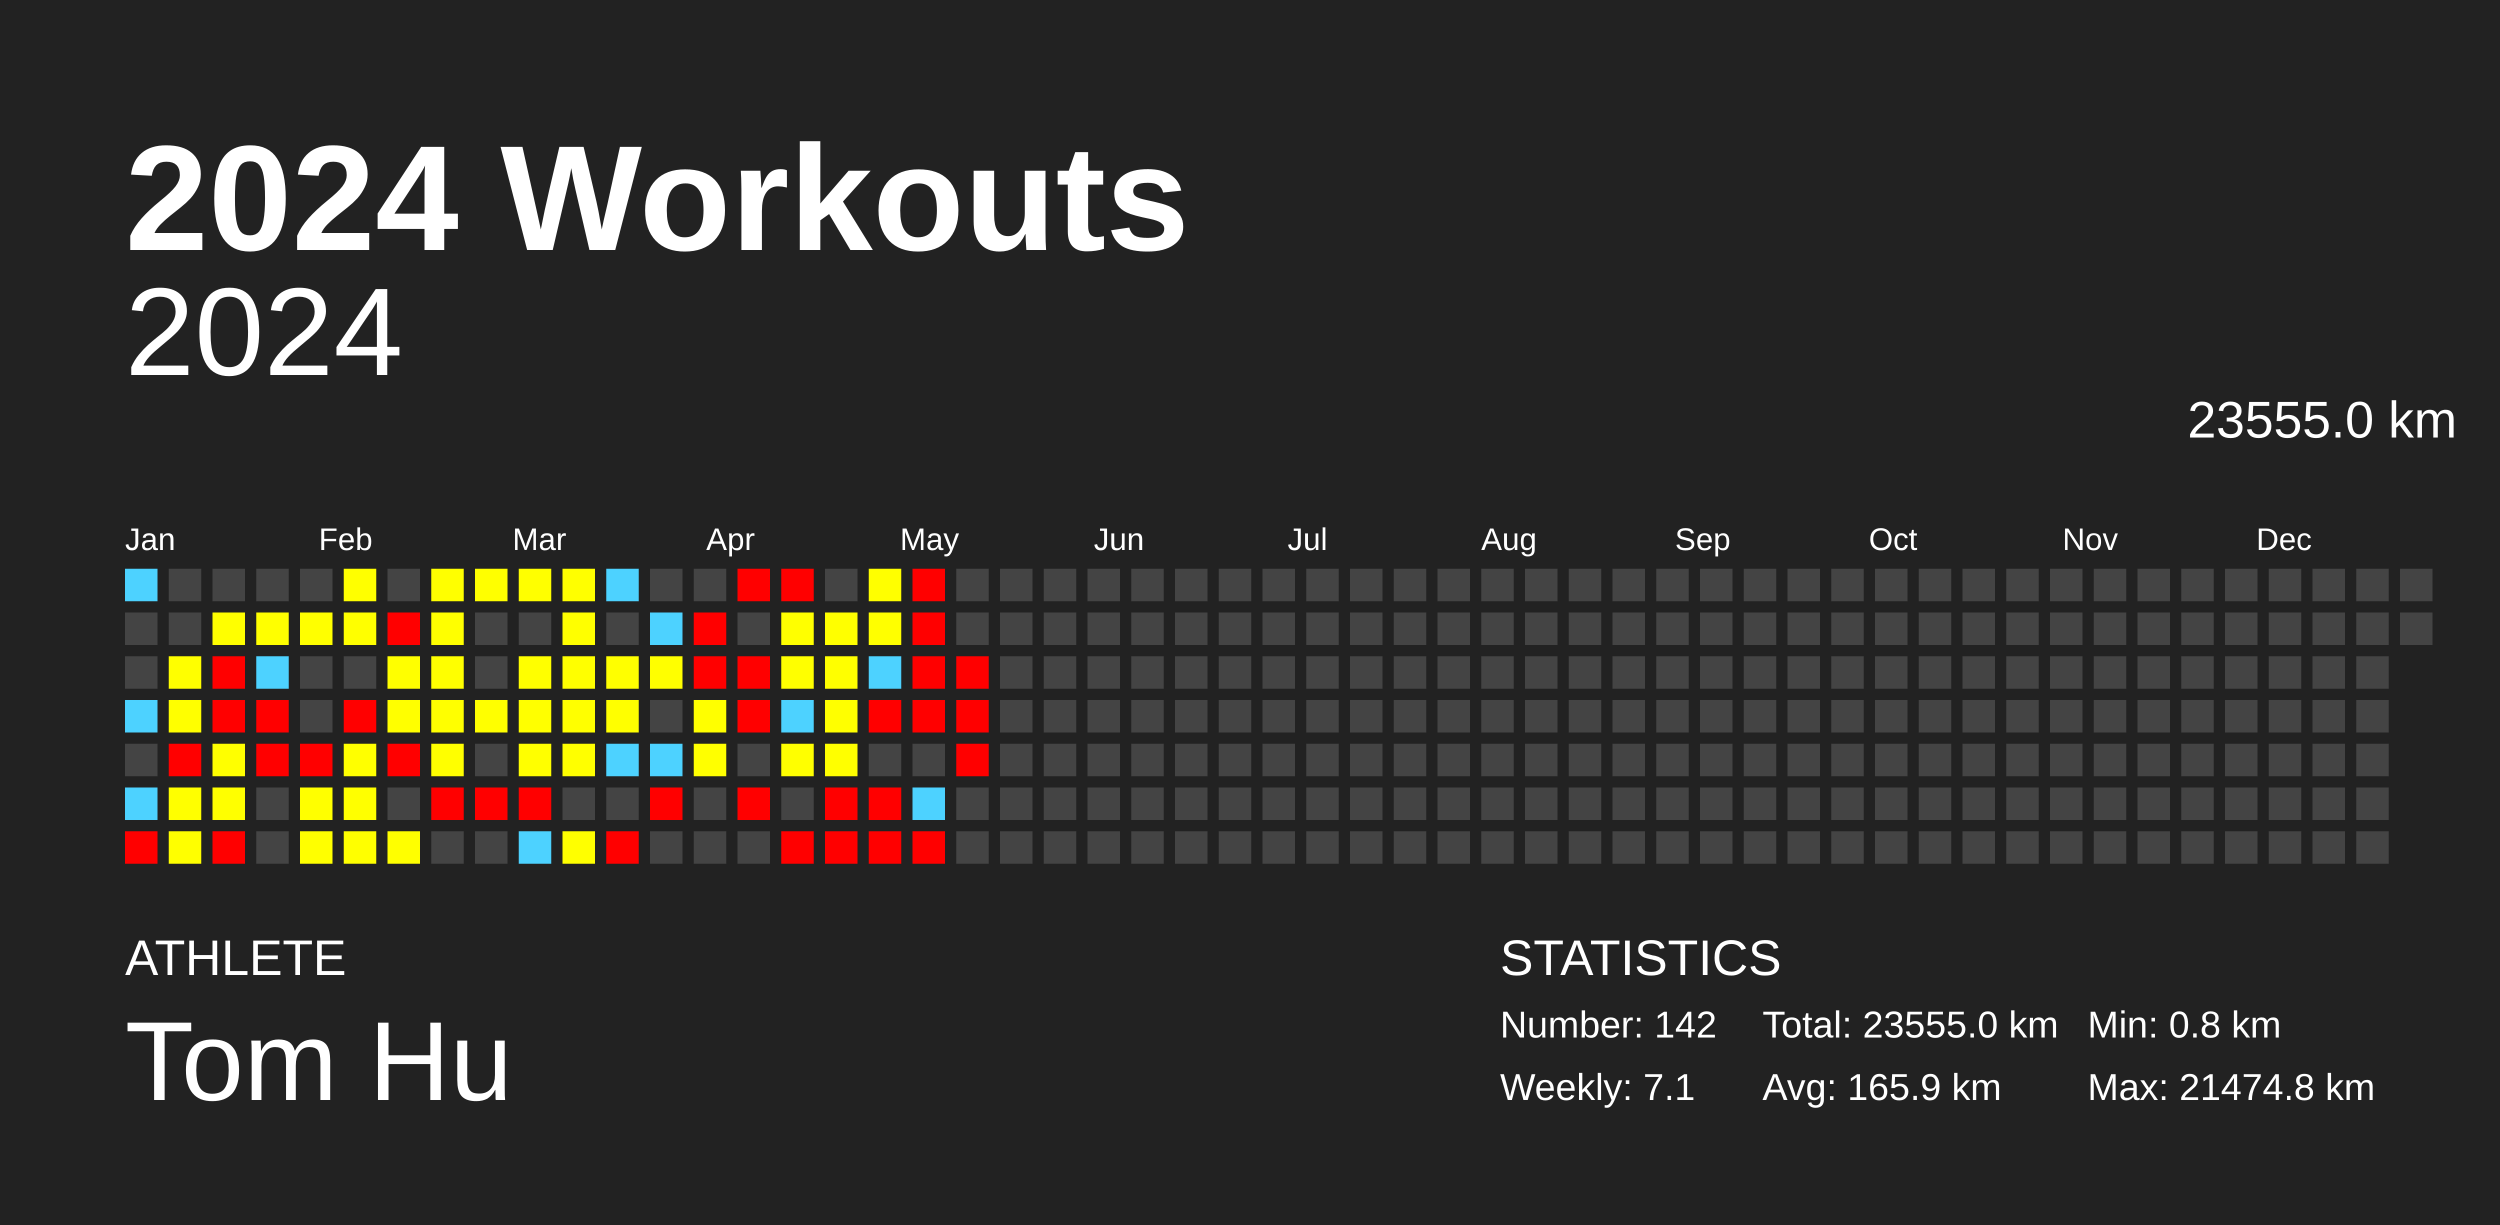
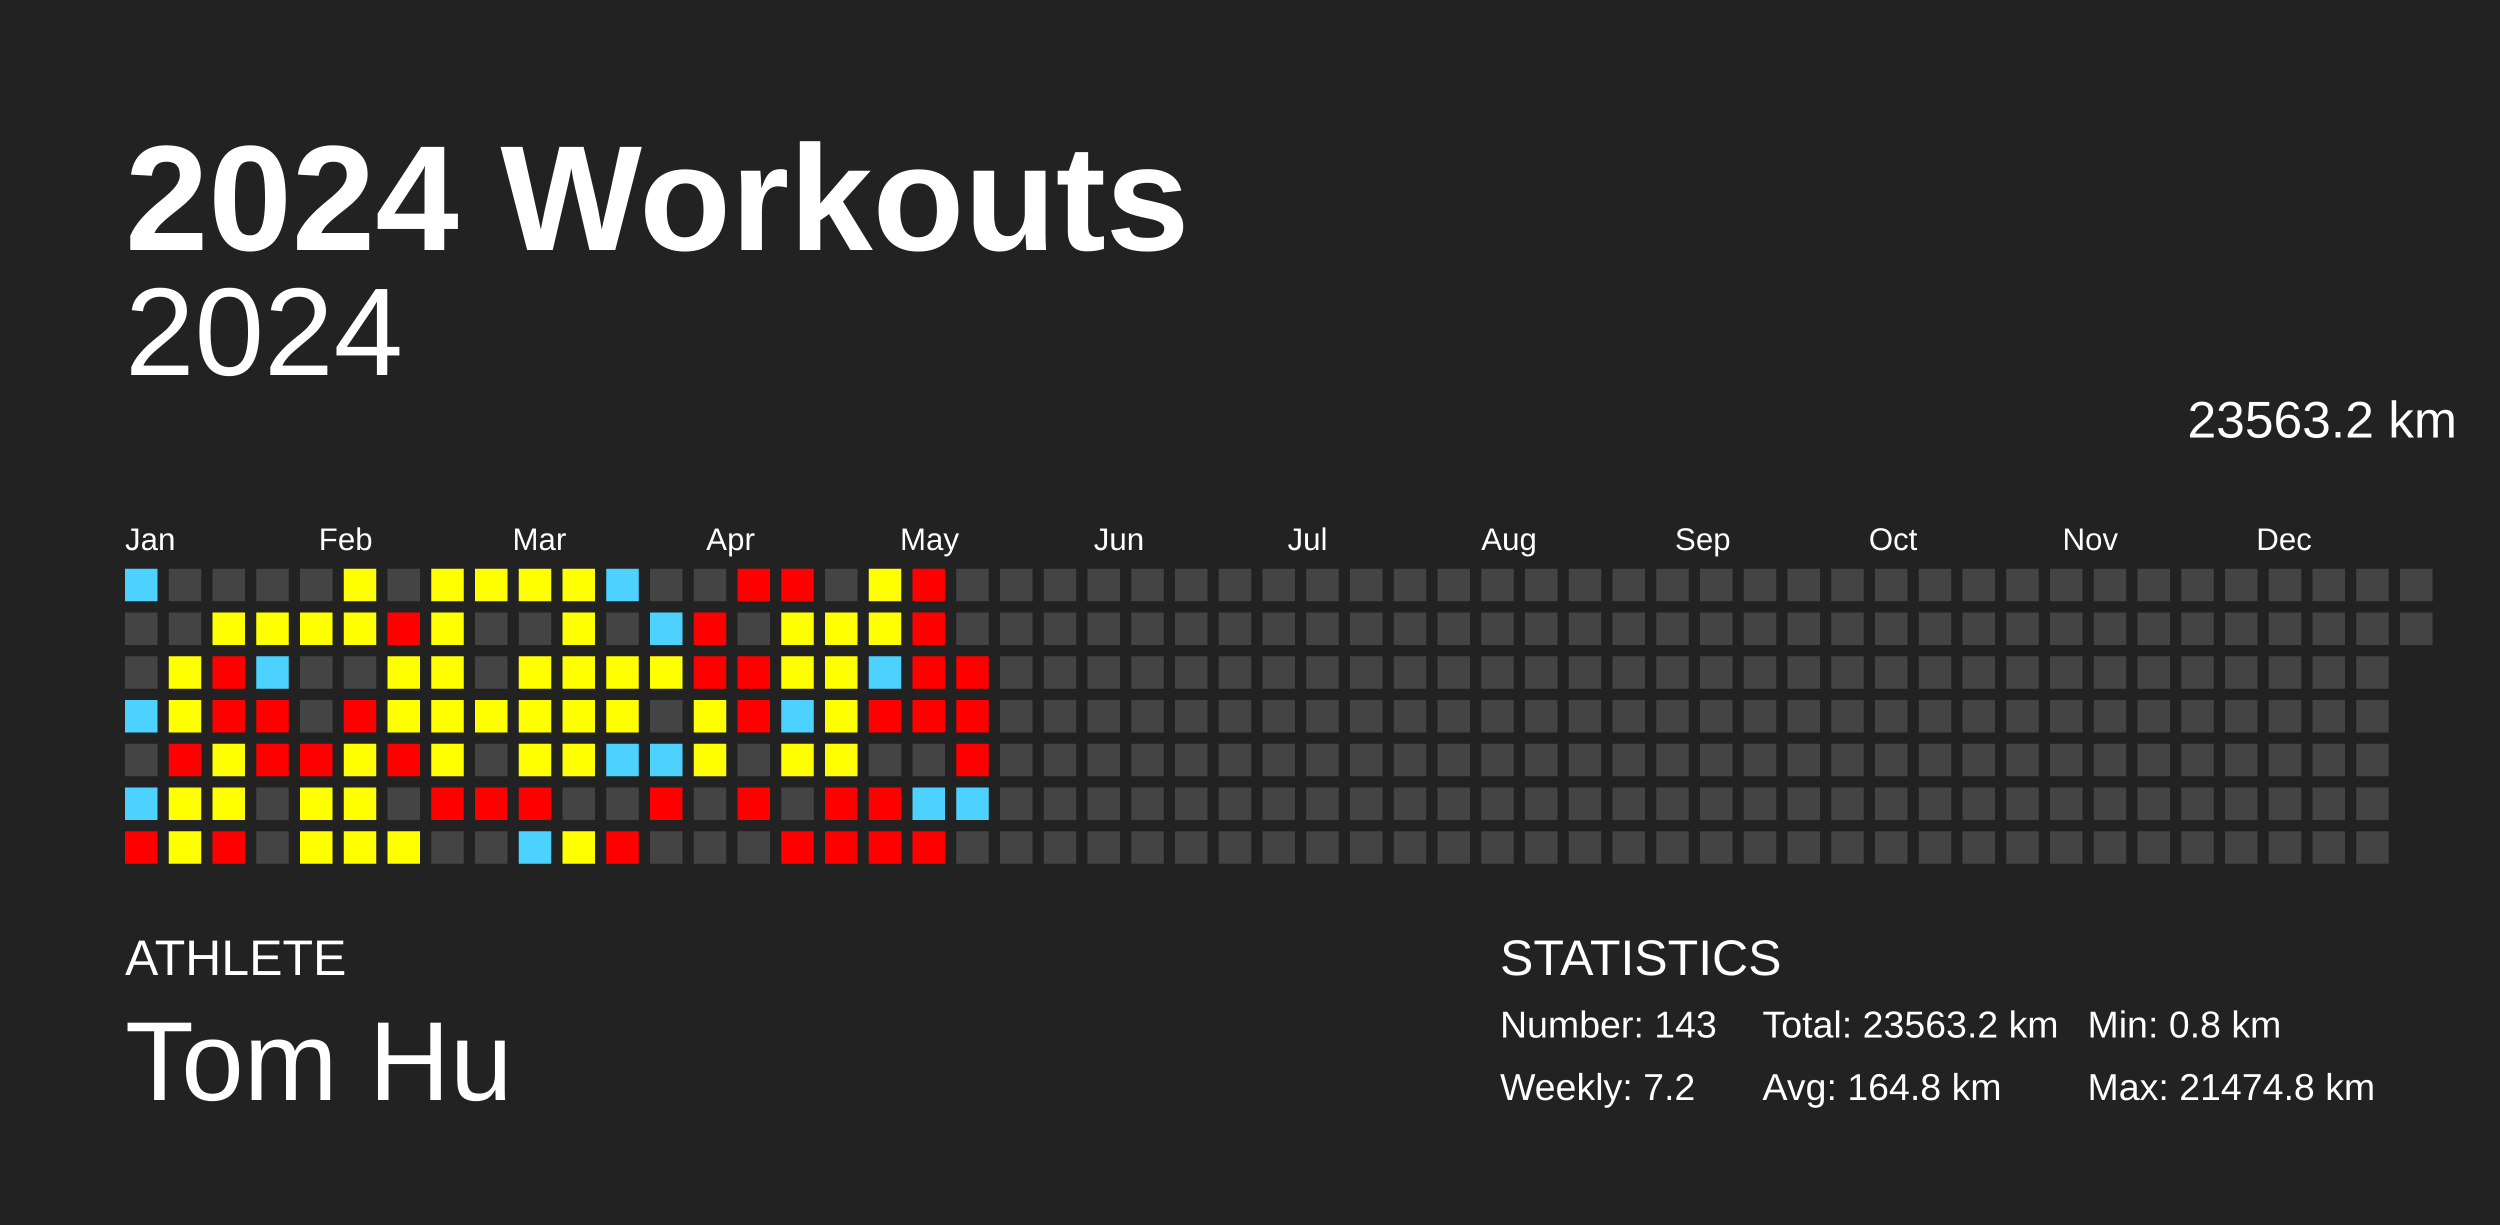
<svg xmlns="http://www.w3.org/2000/svg" baseProfile="full" height="98mm" version="1.1" viewBox="0,0,200,98" width="200mm">
  <defs />
  <rect fill="#222222" height="98" width="200" x="0" y="0" />
  <text fill="#FFFFFF" style="font-size:12px; font-family:Arial; font-weight:bold;" x="10" y="20">2024 Workouts</text>
  <text fill="#FFFFFF" style="font-size:4px; font-family:Arial" x="10" y="78">ATHLETE</text>
  <text fill="#FFFFFF" style="font-size:9px; font-family:Arial" x="10" y="88">Tom Hu</text>
  <text fill="#FFFFFF" style="font-size:4px; font-family:Arial" x="120" y="78">STATISTICS</text>
-   <text fill="#FFFFFF" style="font-size:3px; font-family:Arial" x="120" y="83">Number: 142</text>
-   <text fill="#FFFFFF" style="font-size:3px; font-family:Arial" x="120" y="88">Weekly: 7.1</text>
-   <text fill="#FFFFFF" style="font-size:3px; font-family:Arial" x="141" y="83">Total: 23555.0 km</text>
-   <text fill="#FFFFFF" style="font-size:3px; font-family:Arial" x="141" y="88">Avg: 165.9 km</text>
+   <text fill="#FFFFFF" style="font-size:3px; font-family:Arial" x="120" y="83">Number: 143</text>
+   <text fill="#FFFFFF" style="font-size:3px; font-family:Arial" x="120" y="88">Weekly: 7.2</text>
+   <text fill="#FFFFFF" style="font-size:3px; font-family:Arial" x="141" y="83">Total: 23563.2 km</text>
+   <text fill="#FFFFFF" style="font-size:3px; font-family:Arial" x="141" y="88">Avg: 164.8 km</text>
  <text fill="#FFFFFF" style="font-size:3px; font-family:Arial" x="167" y="83">Min: 0.8 km</text>
  <text fill="#FFFFFF" style="font-size:3px; font-family:Arial" x="167" y="88">Max: 21474.8 km</text>
  <text alignment-baseline="hanging" fill="#FFFFFF" style="font-size:10.0px; font-family:Arial;" x="10" y="30">2024</text>
-   <text alignment-baseline="hanging" fill="#FFFFFF" style="font-size:4.125px; font-family:Arial;" x="175" y="35">23555.0 km</text>
+   <text alignment-baseline="hanging" fill="#FFFFFF" style="font-size:4.125px; font-family:Arial;" x="175" y="35">23563.2 km</text>
  <text fill="#FFFFFF" style="font-size:2.5px; font-family:Arial" x="10.0" y="44">Jan</text>
  <text fill="#FFFFFF" style="font-size:2.5px; font-family:Arial" x="25.5" y="44">Feb</text>
  <text fill="#FFFFFF" style="font-size:2.5px; font-family:Arial" x="41.0" y="44">Mar</text>
  <text fill="#FFFFFF" style="font-size:2.5px; font-family:Arial" x="56.5" y="44">Apr</text>
  <text fill="#FFFFFF" style="font-size:2.5px; font-family:Arial" x="72.0" y="44">May</text>
  <text fill="#FFFFFF" style="font-size:2.5px; font-family:Arial" x="87.5" y="44">Jun</text>
  <text fill="#FFFFFF" style="font-size:2.5px; font-family:Arial" x="103.0" y="44">Jul</text>
  <text fill="#FFFFFF" style="font-size:2.5px; font-family:Arial" x="118.5" y="44">Aug</text>
  <text fill="#FFFFFF" style="font-size:2.5px; font-family:Arial" x="134.0" y="44">Sep</text>
  <text fill="#FFFFFF" style="font-size:2.5px; font-family:Arial" x="149.5" y="44">Oct</text>
  <text fill="#FFFFFF" style="font-size:2.5px; font-family:Arial" x="165.0" y="44">Nov</text>
  <text fill="#FFFFFF" style="font-size:2.5px; font-family:Arial" x="180.5" y="44">Dec</text>
  <rect fill="#4dd2ff" height="2.6" width="2.6" x="10.0" y="45.5" />
  <rect fill="#444444" height="2.6" width="2.6" x="10.0" y="49.0" />
  <rect fill="#444444" height="2.6" width="2.6" x="10.0" y="52.5" />
  <rect fill="#4dd2ff" height="2.6" width="2.6" x="10.0" y="56.0" />
  <rect fill="#444444" height="2.6" width="2.6" x="10.0" y="59.5" />
  <rect fill="#4dd2ff" height="2.6" width="2.6" x="10.0" y="63.0" />
  <rect fill="red" height="2.6" width="2.6" x="10.0" y="66.5" />
  <rect fill="#444444" height="2.6" width="2.6" x="13.5" y="45.5" />
  <rect fill="#444444" height="2.6" width="2.6" x="13.5" y="49.0" />
  <rect fill="#ffff00" height="2.6" width="2.6" x="13.5" y="52.5" />
  <rect fill="#ffff00" height="2.6" width="2.6" x="13.5" y="56.0" />
  <rect fill="red" height="2.6" width="2.6" x="13.5" y="59.5" />
  <rect fill="#ffff00" height="2.6" width="2.6" x="13.5" y="63.0" />
  <rect fill="#ffff00" height="2.6" width="2.6" x="13.5" y="66.5" />
  <rect fill="#444444" height="2.6" width="2.6" x="17.0" y="45.5" />
  <rect fill="#ffff00" height="2.6" width="2.6" x="17.0" y="49.0" />
  <rect fill="red" height="2.6" width="2.6" x="17.0" y="52.5" />
  <rect fill="red" height="2.6" width="2.6" x="17.0" y="56.0" />
  <rect fill="#ffff00" height="2.6" width="2.6" x="17.0" y="59.5" />
  <rect fill="#ffff00" height="2.6" width="2.6" x="17.0" y="63.0" />
  <rect fill="red" height="2.6" width="2.6" x="17.0" y="66.5" />
  <rect fill="#444444" height="2.6" width="2.6" x="20.5" y="45.5" />
  <rect fill="#ffff00" height="2.6" width="2.6" x="20.5" y="49.0" />
  <rect fill="#4dd2ff" height="2.6" width="2.6" x="20.5" y="52.5" />
  <rect fill="red" height="2.6" width="2.6" x="20.5" y="56.0" />
  <rect fill="red" height="2.6" width="2.6" x="20.5" y="59.5" />
  <rect fill="#444444" height="2.6" width="2.6" x="20.5" y="63.0" />
  <rect fill="#444444" height="2.6" width="2.6" x="20.5" y="66.5" />
  <rect fill="#444444" height="2.6" width="2.6" x="24.0" y="45.5" />
  <rect fill="#ffff00" height="2.6" width="2.6" x="24.0" y="49.0" />
  <rect fill="#444444" height="2.6" width="2.6" x="24.0" y="52.5" />
  <rect fill="#444444" height="2.6" width="2.6" x="24.0" y="56.0" />
  <rect fill="red" height="2.6" width="2.6" x="24.0" y="59.5" />
  <rect fill="#ffff00" height="2.6" width="2.6" x="24.0" y="63.0" />
  <rect fill="#ffff00" height="2.6" width="2.6" x="24.0" y="66.5" />
  <rect fill="#ffff00" height="2.6" width="2.6" x="27.5" y="45.5" />
  <rect fill="#ffff00" height="2.6" width="2.6" x="27.5" y="49.0" />
  <rect fill="#444444" height="2.6" width="2.6" x="27.5" y="52.5" />
  <rect fill="red" height="2.6" width="2.6" x="27.5" y="56.0" />
  <rect fill="#ffff00" height="2.6" width="2.6" x="27.5" y="59.5" />
  <rect fill="#ffff00" height="2.6" width="2.6" x="27.5" y="63.0" />
  <rect fill="#ffff00" height="2.6" width="2.6" x="27.5" y="66.5" />
  <rect fill="#444444" height="2.6" width="2.6" x="31.0" y="45.5" />
  <rect fill="red" height="2.6" width="2.6" x="31.0" y="49.0" />
  <rect fill="#ffff00" height="2.6" width="2.6" x="31.0" y="52.5" />
  <rect fill="#ffff00" height="2.6" width="2.6" x="31.0" y="56.0" />
  <rect fill="red" height="2.6" width="2.6" x="31.0" y="59.5" />
  <rect fill="#444444" height="2.6" width="2.6" x="31.0" y="63.0" />
  <rect fill="#ffff00" height="2.6" width="2.6" x="31.0" y="66.5" />
  <rect fill="#ffff00" height="2.6" width="2.6" x="34.5" y="45.5" />
  <rect fill="#ffff00" height="2.6" width="2.6" x="34.5" y="49.0" />
  <rect fill="#ffff00" height="2.6" width="2.6" x="34.5" y="52.5" />
  <rect fill="#ffff00" height="2.6" width="2.6" x="34.5" y="56.0" />
  <rect fill="#ffff00" height="2.6" width="2.6" x="34.5" y="59.5" />
  <rect fill="red" height="2.6" width="2.6" x="34.5" y="63.0" />
  <rect fill="#444444" height="2.6" width="2.6" x="34.5" y="66.5" />
  <rect fill="#ffff00" height="2.6" width="2.6" x="38.0" y="45.5" />
  <rect fill="#444444" height="2.6" width="2.6" x="38.0" y="49.0" />
  <rect fill="#444444" height="2.6" width="2.6" x="38.0" y="52.5" />
  <rect fill="#ffff00" height="2.6" width="2.6" x="38.0" y="56.0" />
  <rect fill="#444444" height="2.6" width="2.6" x="38.0" y="59.5" />
  <rect fill="red" height="2.6" width="2.6" x="38.0" y="63.0" />
  <rect fill="#444444" height="2.6" width="2.6" x="38.0" y="66.5" />
  <rect fill="#ffff00" height="2.6" width="2.6" x="41.5" y="45.5" />
  <rect fill="#444444" height="2.6" width="2.6" x="41.5" y="49.0" />
  <rect fill="#ffff00" height="2.6" width="2.6" x="41.5" y="52.5" />
  <rect fill="#ffff00" height="2.6" width="2.6" x="41.5" y="56.0" />
  <rect fill="#ffff00" height="2.6" width="2.6" x="41.5" y="59.5" />
  <rect fill="red" height="2.6" width="2.6" x="41.5" y="63.0" />
  <rect fill="#4dd2ff" height="2.6" width="2.6" x="41.5" y="66.5" />
  <rect fill="#ffff00" height="2.6" width="2.6" x="45.0" y="45.5" />
  <rect fill="#ffff00" height="2.6" width="2.6" x="45.0" y="49.0" />
  <rect fill="#ffff00" height="2.6" width="2.6" x="45.0" y="52.5" />
  <rect fill="#ffff00" height="2.6" width="2.6" x="45.0" y="56.0" />
  <rect fill="#ffff00" height="2.6" width="2.6" x="45.0" y="59.5" />
  <rect fill="#444444" height="2.6" width="2.6" x="45.0" y="63.0" />
  <rect fill="#ffff00" height="2.6" width="2.6" x="45.0" y="66.5" />
  <rect fill="#4dd2ff" height="2.6" width="2.6" x="48.5" y="45.5" />
  <rect fill="#444444" height="2.6" width="2.6" x="48.5" y="49.0" />
  <rect fill="#ffff00" height="2.6" width="2.6" x="48.5" y="52.5" />
  <rect fill="#ffff00" height="2.6" width="2.6" x="48.5" y="56.0" />
  <rect fill="#4dd2ff" height="2.6" width="2.6" x="48.5" y="59.5" />
  <rect fill="#444444" height="2.6" width="2.6" x="48.5" y="63.0" />
  <rect fill="red" height="2.6" width="2.6" x="48.5" y="66.5" />
  <rect fill="#444444" height="2.6" width="2.6" x="52.0" y="45.5" />
  <rect fill="#4dd2ff" height="2.6" width="2.6" x="52.0" y="49.0" />
  <rect fill="#ffff00" height="2.6" width="2.6" x="52.0" y="52.5" />
  <rect fill="#444444" height="2.6" width="2.6" x="52.0" y="56.0" />
  <rect fill="#4dd2ff" height="2.6" width="2.6" x="52.0" y="59.5" />
  <rect fill="red" height="2.6" width="2.6" x="52.0" y="63.0" />
  <rect fill="#444444" height="2.6" width="2.6" x="52.0" y="66.5" />
  <rect fill="#444444" height="2.6" width="2.6" x="55.5" y="45.5" />
  <rect fill="red" height="2.6" width="2.6" x="55.5" y="49.0" />
  <rect fill="red" height="2.6" width="2.6" x="55.5" y="52.5" />
  <rect fill="#ffff00" height="2.6" width="2.6" x="55.5" y="56.0" />
  <rect fill="#ffff00" height="2.6" width="2.6" x="55.5" y="59.5" />
  <rect fill="#444444" height="2.6" width="2.6" x="55.5" y="63.0" />
  <rect fill="#444444" height="2.6" width="2.6" x="55.5" y="66.5" />
  <rect fill="red" height="2.6" width="2.6" x="59.0" y="45.5" />
  <rect fill="#444444" height="2.6" width="2.6" x="59.0" y="49.0" />
  <rect fill="red" height="2.6" width="2.6" x="59.0" y="52.5" />
  <rect fill="red" height="2.6" width="2.6" x="59.0" y="56.0" />
  <rect fill="#444444" height="2.6" width="2.6" x="59.0" y="59.5" />
  <rect fill="red" height="2.6" width="2.6" x="59.0" y="63.0" />
  <rect fill="#444444" height="2.6" width="2.6" x="59.0" y="66.5" />
  <rect fill="red" height="2.6" width="2.6" x="62.5" y="45.5" />
  <rect fill="#ffff00" height="2.6" width="2.6" x="62.5" y="49.0" />
  <rect fill="#ffff00" height="2.6" width="2.6" x="62.5" y="52.5" />
  <rect fill="#4dd2ff" height="2.6" width="2.6" x="62.5" y="56.0" />
  <rect fill="#ffff00" height="2.6" width="2.6" x="62.5" y="59.5" />
  <rect fill="#444444" height="2.6" width="2.6" x="62.5" y="63.0" />
  <rect fill="red" height="2.6" width="2.6" x="62.5" y="66.5" />
  <rect fill="#444444" height="2.6" width="2.6" x="66.0" y="45.5" />
  <rect fill="#ffff00" height="2.6" width="2.6" x="66.0" y="49.0" />
  <rect fill="#ffff00" height="2.6" width="2.6" x="66.0" y="52.5" />
  <rect fill="#ffff00" height="2.6" width="2.6" x="66.0" y="56.0" />
  <rect fill="#ffff00" height="2.6" width="2.6" x="66.0" y="59.5" />
  <rect fill="red" height="2.6" width="2.6" x="66.0" y="63.0" />
  <rect fill="red" height="2.6" width="2.6" x="66.0" y="66.5" />
  <rect fill="#ffff00" height="2.6" width="2.6" x="69.5" y="45.5" />
  <rect fill="#ffff00" height="2.6" width="2.6" x="69.5" y="49.0" />
  <rect fill="#4dd2ff" height="2.6" width="2.6" x="69.5" y="52.5" />
  <rect fill="red" height="2.6" width="2.6" x="69.5" y="56.0" />
  <rect fill="#444444" height="2.6" width="2.6" x="69.5" y="59.5" />
  <rect fill="red" height="2.6" width="2.6" x="69.5" y="63.0" />
  <rect fill="red" height="2.6" width="2.6" x="69.5" y="66.5" />
  <rect fill="red" height="2.6" width="2.6" x="73.0" y="45.5" />
  <rect fill="red" height="2.6" width="2.6" x="73.0" y="49.0" />
  <rect fill="red" height="2.6" width="2.6" x="73.0" y="52.5" />
  <rect fill="red" height="2.6" width="2.6" x="73.0" y="56.0" />
  <rect fill="#444444" height="2.6" width="2.6" x="73.0" y="59.5" />
  <rect fill="#4dd2ff" height="2.6" width="2.6" x="73.0" y="63.0" />
  <rect fill="red" height="2.6" width="2.6" x="73.0" y="66.5" />
  <rect fill="#444444" height="2.6" width="2.6" x="76.5" y="45.5" />
  <rect fill="#444444" height="2.6" width="2.6" x="76.5" y="49.0" />
  <rect fill="red" height="2.6" width="2.6" x="76.5" y="52.5" />
  <rect fill="red" height="2.6" width="2.6" x="76.5" y="56.0" />
  <rect fill="red" height="2.6" width="2.6" x="76.5" y="59.5" />
-   <rect fill="#444444" height="2.6" width="2.6" x="76.5" y="63.0" />
+   <rect fill="#4dd2ff" height="2.6" width="2.6" x="76.5" y="63.0" />
  <rect fill="#444444" height="2.6" width="2.6" x="76.5" y="66.5" />
  <rect fill="#444444" height="2.6" width="2.6" x="80.0" y="45.5" />
  <rect fill="#444444" height="2.6" width="2.6" x="80.0" y="49.0" />
  <rect fill="#444444" height="2.6" width="2.6" x="80.0" y="52.5" />
  <rect fill="#444444" height="2.6" width="2.6" x="80.0" y="56.0" />
  <rect fill="#444444" height="2.6" width="2.6" x="80.0" y="59.5" />
  <rect fill="#444444" height="2.6" width="2.6" x="80.0" y="63.0" />
  <rect fill="#444444" height="2.6" width="2.6" x="80.0" y="66.5" />
  <rect fill="#444444" height="2.6" width="2.6" x="83.5" y="45.5" />
  <rect fill="#444444" height="2.6" width="2.6" x="83.5" y="49.0" />
  <rect fill="#444444" height="2.6" width="2.6" x="83.5" y="52.5" />
  <rect fill="#444444" height="2.6" width="2.6" x="83.5" y="56.0" />
  <rect fill="#444444" height="2.6" width="2.6" x="83.5" y="59.5" />
  <rect fill="#444444" height="2.6" width="2.6" x="83.5" y="63.0" />
  <rect fill="#444444" height="2.6" width="2.6" x="83.5" y="66.5" />
  <rect fill="#444444" height="2.6" width="2.6" x="87.0" y="45.5" />
  <rect fill="#444444" height="2.6" width="2.6" x="87.0" y="49.0" />
  <rect fill="#444444" height="2.6" width="2.6" x="87.0" y="52.5" />
  <rect fill="#444444" height="2.6" width="2.6" x="87.0" y="56.0" />
  <rect fill="#444444" height="2.6" width="2.6" x="87.0" y="59.5" />
  <rect fill="#444444" height="2.6" width="2.6" x="87.0" y="63.0" />
  <rect fill="#444444" height="2.6" width="2.6" x="87.0" y="66.5" />
  <rect fill="#444444" height="2.6" width="2.6" x="90.5" y="45.5" />
  <rect fill="#444444" height="2.6" width="2.6" x="90.5" y="49.0" />
  <rect fill="#444444" height="2.6" width="2.6" x="90.5" y="52.5" />
  <rect fill="#444444" height="2.6" width="2.6" x="90.5" y="56.0" />
  <rect fill="#444444" height="2.6" width="2.6" x="90.5" y="59.5" />
  <rect fill="#444444" height="2.6" width="2.6" x="90.5" y="63.0" />
  <rect fill="#444444" height="2.6" width="2.6" x="90.5" y="66.5" />
  <rect fill="#444444" height="2.6" width="2.6" x="94.0" y="45.5" />
  <rect fill="#444444" height="2.6" width="2.6" x="94.0" y="49.0" />
  <rect fill="#444444" height="2.6" width="2.6" x="94.0" y="52.5" />
  <rect fill="#444444" height="2.6" width="2.6" x="94.0" y="56.0" />
  <rect fill="#444444" height="2.6" width="2.6" x="94.0" y="59.5" />
  <rect fill="#444444" height="2.6" width="2.6" x="94.0" y="63.0" />
  <rect fill="#444444" height="2.6" width="2.6" x="94.0" y="66.5" />
  <rect fill="#444444" height="2.6" width="2.6" x="97.5" y="45.5" />
  <rect fill="#444444" height="2.6" width="2.6" x="97.5" y="49.0" />
  <rect fill="#444444" height="2.6" width="2.6" x="97.5" y="52.5" />
  <rect fill="#444444" height="2.6" width="2.6" x="97.5" y="56.0" />
  <rect fill="#444444" height="2.6" width="2.6" x="97.5" y="59.5" />
  <rect fill="#444444" height="2.6" width="2.6" x="97.5" y="63.0" />
  <rect fill="#444444" height="2.6" width="2.6" x="97.5" y="66.5" />
  <rect fill="#444444" height="2.6" width="2.6" x="101.0" y="45.5" />
  <rect fill="#444444" height="2.6" width="2.6" x="101.0" y="49.0" />
  <rect fill="#444444" height="2.6" width="2.6" x="101.0" y="52.5" />
  <rect fill="#444444" height="2.6" width="2.6" x="101.0" y="56.0" />
  <rect fill="#444444" height="2.6" width="2.6" x="101.0" y="59.5" />
  <rect fill="#444444" height="2.6" width="2.6" x="101.0" y="63.0" />
  <rect fill="#444444" height="2.6" width="2.6" x="101.0" y="66.5" />
  <rect fill="#444444" height="2.6" width="2.6" x="104.5" y="45.5" />
  <rect fill="#444444" height="2.6" width="2.6" x="104.5" y="49.0" />
  <rect fill="#444444" height="2.6" width="2.6" x="104.5" y="52.5" />
  <rect fill="#444444" height="2.6" width="2.6" x="104.5" y="56.0" />
  <rect fill="#444444" height="2.6" width="2.6" x="104.5" y="59.5" />
  <rect fill="#444444" height="2.6" width="2.6" x="104.5" y="63.0" />
  <rect fill="#444444" height="2.6" width="2.6" x="104.5" y="66.5" />
  <rect fill="#444444" height="2.6" width="2.6" x="108.0" y="45.5" />
  <rect fill="#444444" height="2.6" width="2.6" x="108.0" y="49.0" />
  <rect fill="#444444" height="2.6" width="2.6" x="108.0" y="52.5" />
  <rect fill="#444444" height="2.6" width="2.6" x="108.0" y="56.0" />
  <rect fill="#444444" height="2.6" width="2.6" x="108.0" y="59.5" />
  <rect fill="#444444" height="2.6" width="2.6" x="108.0" y="63.0" />
  <rect fill="#444444" height="2.6" width="2.6" x="108.0" y="66.5" />
  <rect fill="#444444" height="2.6" width="2.6" x="111.5" y="45.5" />
  <rect fill="#444444" height="2.6" width="2.6" x="111.5" y="49.0" />
  <rect fill="#444444" height="2.6" width="2.6" x="111.5" y="52.5" />
  <rect fill="#444444" height="2.6" width="2.6" x="111.5" y="56.0" />
  <rect fill="#444444" height="2.6" width="2.6" x="111.5" y="59.5" />
  <rect fill="#444444" height="2.6" width="2.6" x="111.5" y="63.0" />
  <rect fill="#444444" height="2.6" width="2.6" x="111.5" y="66.5" />
  <rect fill="#444444" height="2.6" width="2.6" x="115.0" y="45.5" />
  <rect fill="#444444" height="2.6" width="2.6" x="115.0" y="49.0" />
  <rect fill="#444444" height="2.6" width="2.6" x="115.0" y="52.5" />
  <rect fill="#444444" height="2.6" width="2.6" x="115.0" y="56.0" />
  <rect fill="#444444" height="2.6" width="2.6" x="115.0" y="59.5" />
  <rect fill="#444444" height="2.6" width="2.6" x="115.0" y="63.0" />
  <rect fill="#444444" height="2.6" width="2.6" x="115.0" y="66.5" />
  <rect fill="#444444" height="2.6" width="2.6" x="118.5" y="45.5" />
  <rect fill="#444444" height="2.6" width="2.6" x="118.5" y="49.0" />
  <rect fill="#444444" height="2.6" width="2.6" x="118.5" y="52.5" />
  <rect fill="#444444" height="2.6" width="2.6" x="118.5" y="56.0" />
  <rect fill="#444444" height="2.6" width="2.6" x="118.5" y="59.5" />
  <rect fill="#444444" height="2.6" width="2.6" x="118.5" y="63.0" />
  <rect fill="#444444" height="2.6" width="2.6" x="118.5" y="66.5" />
  <rect fill="#444444" height="2.6" width="2.6" x="122.0" y="45.5" />
  <rect fill="#444444" height="2.6" width="2.6" x="122.0" y="49.0" />
  <rect fill="#444444" height="2.6" width="2.6" x="122.0" y="52.5" />
  <rect fill="#444444" height="2.6" width="2.6" x="122.0" y="56.0" />
  <rect fill="#444444" height="2.6" width="2.6" x="122.0" y="59.5" />
  <rect fill="#444444" height="2.6" width="2.6" x="122.0" y="63.0" />
  <rect fill="#444444" height="2.6" width="2.6" x="122.0" y="66.5" />
  <rect fill="#444444" height="2.6" width="2.6" x="125.5" y="45.5" />
  <rect fill="#444444" height="2.6" width="2.6" x="125.5" y="49.0" />
  <rect fill="#444444" height="2.6" width="2.6" x="125.5" y="52.5" />
  <rect fill="#444444" height="2.6" width="2.6" x="125.5" y="56.0" />
  <rect fill="#444444" height="2.6" width="2.6" x="125.5" y="59.5" />
  <rect fill="#444444" height="2.6" width="2.6" x="125.5" y="63.0" />
  <rect fill="#444444" height="2.6" width="2.6" x="125.5" y="66.5" />
  <rect fill="#444444" height="2.6" width="2.6" x="129.0" y="45.5" />
  <rect fill="#444444" height="2.6" width="2.6" x="129.0" y="49.0" />
  <rect fill="#444444" height="2.6" width="2.6" x="129.0" y="52.5" />
  <rect fill="#444444" height="2.6" width="2.6" x="129.0" y="56.0" />
  <rect fill="#444444" height="2.6" width="2.6" x="129.0" y="59.5" />
  <rect fill="#444444" height="2.6" width="2.6" x="129.0" y="63.0" />
  <rect fill="#444444" height="2.6" width="2.6" x="129.0" y="66.5" />
  <rect fill="#444444" height="2.6" width="2.6" x="132.5" y="45.5" />
  <rect fill="#444444" height="2.6" width="2.6" x="132.5" y="49.0" />
  <rect fill="#444444" height="2.6" width="2.6" x="132.5" y="52.5" />
  <rect fill="#444444" height="2.6" width="2.6" x="132.5" y="56.0" />
  <rect fill="#444444" height="2.6" width="2.6" x="132.5" y="59.5" />
  <rect fill="#444444" height="2.6" width="2.6" x="132.5" y="63.0" />
  <rect fill="#444444" height="2.6" width="2.6" x="132.5" y="66.5" />
  <rect fill="#444444" height="2.6" width="2.6" x="136.0" y="45.5" />
  <rect fill="#444444" height="2.6" width="2.6" x="136.0" y="49.0" />
  <rect fill="#444444" height="2.6" width="2.6" x="136.0" y="52.5" />
  <rect fill="#444444" height="2.6" width="2.6" x="136.0" y="56.0" />
  <rect fill="#444444" height="2.6" width="2.6" x="136.0" y="59.5" />
  <rect fill="#444444" height="2.6" width="2.6" x="136.0" y="63.0" />
  <rect fill="#444444" height="2.6" width="2.6" x="136.0" y="66.5" />
  <rect fill="#444444" height="2.6" width="2.6" x="139.5" y="45.5" />
  <rect fill="#444444" height="2.6" width="2.6" x="139.5" y="49.0" />
  <rect fill="#444444" height="2.6" width="2.6" x="139.5" y="52.5" />
  <rect fill="#444444" height="2.6" width="2.6" x="139.5" y="56.0" />
  <rect fill="#444444" height="2.6" width="2.6" x="139.5" y="59.5" />
  <rect fill="#444444" height="2.6" width="2.6" x="139.5" y="63.0" />
  <rect fill="#444444" height="2.6" width="2.6" x="139.5" y="66.5" />
  <rect fill="#444444" height="2.6" width="2.6" x="143.0" y="45.5" />
  <rect fill="#444444" height="2.6" width="2.6" x="143.0" y="49.0" />
  <rect fill="#444444" height="2.6" width="2.6" x="143.0" y="52.5" />
  <rect fill="#444444" height="2.6" width="2.6" x="143.0" y="56.0" />
  <rect fill="#444444" height="2.6" width="2.6" x="143.0" y="59.5" />
  <rect fill="#444444" height="2.6" width="2.6" x="143.0" y="63.0" />
  <rect fill="#444444" height="2.6" width="2.6" x="143.0" y="66.5" />
  <rect fill="#444444" height="2.6" width="2.6" x="146.5" y="45.5" />
  <rect fill="#444444" height="2.6" width="2.6" x="146.5" y="49.0" />
  <rect fill="#444444" height="2.6" width="2.6" x="146.5" y="52.5" />
  <rect fill="#444444" height="2.6" width="2.6" x="146.5" y="56.0" />
  <rect fill="#444444" height="2.6" width="2.6" x="146.5" y="59.5" />
  <rect fill="#444444" height="2.6" width="2.6" x="146.5" y="63.0" />
  <rect fill="#444444" height="2.6" width="2.6" x="146.5" y="66.5" />
  <rect fill="#444444" height="2.6" width="2.6" x="150.0" y="45.5" />
  <rect fill="#444444" height="2.6" width="2.6" x="150.0" y="49.0" />
  <rect fill="#444444" height="2.6" width="2.6" x="150.0" y="52.5" />
  <rect fill="#444444" height="2.6" width="2.6" x="150.0" y="56.0" />
  <rect fill="#444444" height="2.6" width="2.6" x="150.0" y="59.5" />
  <rect fill="#444444" height="2.6" width="2.6" x="150.0" y="63.0" />
  <rect fill="#444444" height="2.6" width="2.6" x="150.0" y="66.5" />
  <rect fill="#444444" height="2.6" width="2.6" x="153.5" y="45.5" />
  <rect fill="#444444" height="2.6" width="2.6" x="153.5" y="49.0" />
  <rect fill="#444444" height="2.6" width="2.6" x="153.5" y="52.5" />
  <rect fill="#444444" height="2.6" width="2.6" x="153.5" y="56.0" />
  <rect fill="#444444" height="2.6" width="2.6" x="153.5" y="59.5" />
  <rect fill="#444444" height="2.6" width="2.6" x="153.5" y="63.0" />
  <rect fill="#444444" height="2.6" width="2.6" x="153.5" y="66.5" />
  <rect fill="#444444" height="2.6" width="2.6" x="157.0" y="45.5" />
  <rect fill="#444444" height="2.6" width="2.6" x="157.0" y="49.0" />
  <rect fill="#444444" height="2.6" width="2.6" x="157.0" y="52.5" />
  <rect fill="#444444" height="2.6" width="2.6" x="157.0" y="56.0" />
  <rect fill="#444444" height="2.6" width="2.6" x="157.0" y="59.5" />
  <rect fill="#444444" height="2.6" width="2.6" x="157.0" y="63.0" />
  <rect fill="#444444" height="2.6" width="2.6" x="157.0" y="66.5" />
  <rect fill="#444444" height="2.6" width="2.6" x="160.5" y="45.5" />
  <rect fill="#444444" height="2.6" width="2.6" x="160.5" y="49.0" />
  <rect fill="#444444" height="2.6" width="2.6" x="160.5" y="52.5" />
  <rect fill="#444444" height="2.6" width="2.6" x="160.5" y="56.0" />
  <rect fill="#444444" height="2.6" width="2.6" x="160.5" y="59.5" />
  <rect fill="#444444" height="2.6" width="2.6" x="160.5" y="63.0" />
  <rect fill="#444444" height="2.6" width="2.6" x="160.5" y="66.5" />
  <rect fill="#444444" height="2.6" width="2.6" x="164.0" y="45.5" />
  <rect fill="#444444" height="2.6" width="2.6" x="164.0" y="49.0" />
  <rect fill="#444444" height="2.6" width="2.6" x="164.0" y="52.5" />
  <rect fill="#444444" height="2.6" width="2.6" x="164.0" y="56.0" />
  <rect fill="#444444" height="2.6" width="2.6" x="164.0" y="59.5" />
  <rect fill="#444444" height="2.6" width="2.6" x="164.0" y="63.0" />
  <rect fill="#444444" height="2.6" width="2.6" x="164.0" y="66.5" />
  <rect fill="#444444" height="2.6" width="2.6" x="167.5" y="45.5" />
  <rect fill="#444444" height="2.6" width="2.6" x="167.5" y="49.0" />
  <rect fill="#444444" height="2.6" width="2.6" x="167.5" y="52.5" />
  <rect fill="#444444" height="2.6" width="2.6" x="167.5" y="56.0" />
  <rect fill="#444444" height="2.6" width="2.6" x="167.5" y="59.5" />
  <rect fill="#444444" height="2.6" width="2.6" x="167.5" y="63.0" />
  <rect fill="#444444" height="2.6" width="2.6" x="167.5" y="66.5" />
  <rect fill="#444444" height="2.6" width="2.6" x="171.0" y="45.5" />
  <rect fill="#444444" height="2.6" width="2.6" x="171.0" y="49.0" />
  <rect fill="#444444" height="2.6" width="2.6" x="171.0" y="52.5" />
  <rect fill="#444444" height="2.6" width="2.6" x="171.0" y="56.0" />
  <rect fill="#444444" height="2.6" width="2.6" x="171.0" y="59.5" />
  <rect fill="#444444" height="2.6" width="2.6" x="171.0" y="63.0" />
  <rect fill="#444444" height="2.6" width="2.6" x="171.0" y="66.5" />
  <rect fill="#444444" height="2.6" width="2.6" x="174.5" y="45.5" />
  <rect fill="#444444" height="2.6" width="2.6" x="174.5" y="49.0" />
  <rect fill="#444444" height="2.6" width="2.6" x="174.5" y="52.5" />
  <rect fill="#444444" height="2.6" width="2.6" x="174.5" y="56.0" />
  <rect fill="#444444" height="2.6" width="2.6" x="174.5" y="59.5" />
  <rect fill="#444444" height="2.6" width="2.6" x="174.5" y="63.0" />
  <rect fill="#444444" height="2.6" width="2.6" x="174.5" y="66.5" />
  <rect fill="#444444" height="2.6" width="2.6" x="178.0" y="45.5" />
  <rect fill="#444444" height="2.6" width="2.6" x="178.0" y="49.0" />
  <rect fill="#444444" height="2.6" width="2.6" x="178.0" y="52.5" />
  <rect fill="#444444" height="2.6" width="2.6" x="178.0" y="56.0" />
  <rect fill="#444444" height="2.6" width="2.6" x="178.0" y="59.5" />
  <rect fill="#444444" height="2.6" width="2.6" x="178.0" y="63.0" />
  <rect fill="#444444" height="2.6" width="2.6" x="178.0" y="66.5" />
  <rect fill="#444444" height="2.6" width="2.6" x="181.5" y="45.5" />
  <rect fill="#444444" height="2.6" width="2.6" x="181.5" y="49.0" />
  <rect fill="#444444" height="2.6" width="2.6" x="181.5" y="52.5" />
  <rect fill="#444444" height="2.6" width="2.6" x="181.5" y="56.0" />
  <rect fill="#444444" height="2.6" width="2.6" x="181.5" y="59.5" />
  <rect fill="#444444" height="2.6" width="2.6" x="181.5" y="63.0" />
  <rect fill="#444444" height="2.6" width="2.6" x="181.5" y="66.5" />
  <rect fill="#444444" height="2.6" width="2.6" x="185.0" y="45.5" />
  <rect fill="#444444" height="2.6" width="2.6" x="185.0" y="49.0" />
  <rect fill="#444444" height="2.6" width="2.6" x="185.0" y="52.5" />
  <rect fill="#444444" height="2.6" width="2.6" x="185.0" y="56.0" />
  <rect fill="#444444" height="2.6" width="2.6" x="185.0" y="59.5" />
  <rect fill="#444444" height="2.6" width="2.6" x="185.0" y="63.0" />
  <rect fill="#444444" height="2.6" width="2.6" x="185.0" y="66.5" />
  <rect fill="#444444" height="2.6" width="2.6" x="188.5" y="45.5" />
  <rect fill="#444444" height="2.6" width="2.6" x="188.5" y="49.0" />
  <rect fill="#444444" height="2.6" width="2.6" x="188.5" y="52.5" />
  <rect fill="#444444" height="2.6" width="2.6" x="188.5" y="56.0" />
  <rect fill="#444444" height="2.6" width="2.6" x="188.5" y="59.5" />
  <rect fill="#444444" height="2.6" width="2.6" x="188.5" y="63.0" />
  <rect fill="#444444" height="2.6" width="2.6" x="188.5" y="66.5" />
  <rect fill="#444444" height="2.6" width="2.6" x="192.0" y="45.5" />
  <rect fill="#444444" height="2.6" width="2.6" x="192.0" y="49.0" />
</svg>
